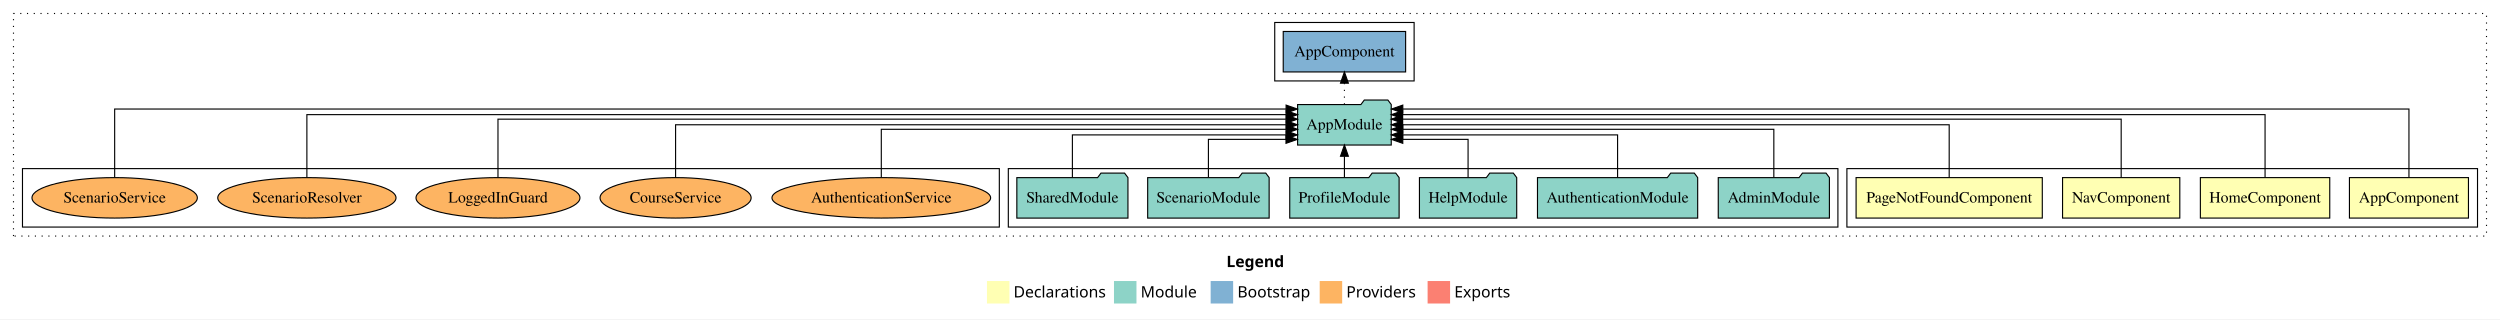
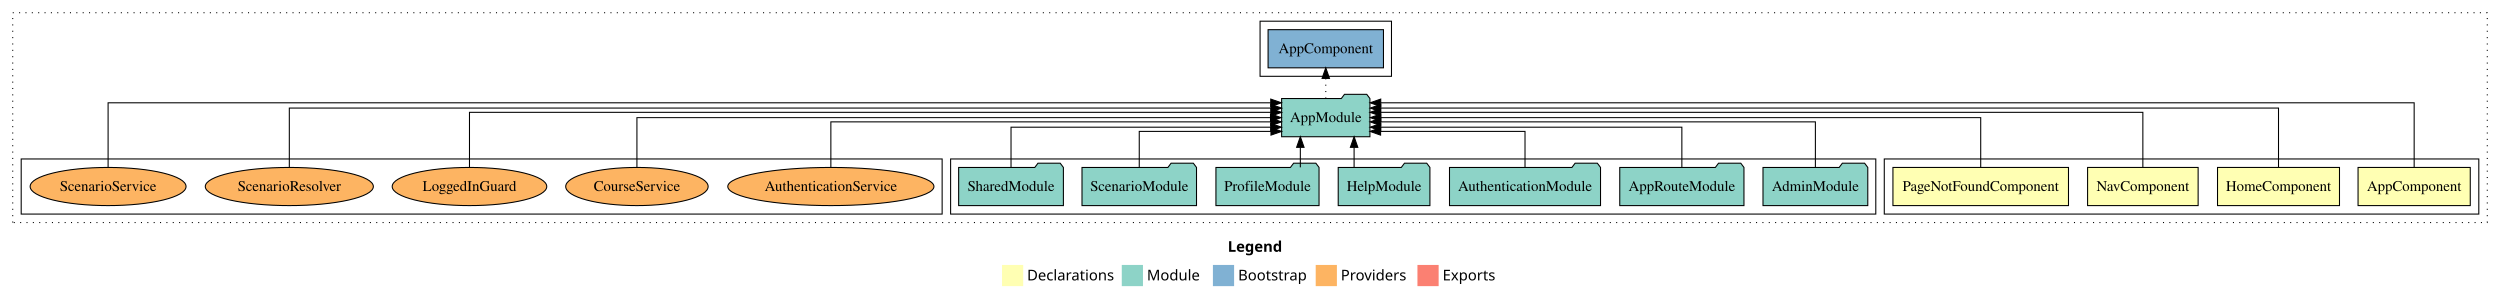
- <svg xmlns="http://www.w3.org/2000/svg" width="2224pt" height="284pt" viewBox="0.00 0.00 2224.00 284.00">
+ <svg xmlns="http://www.w3.org/2000/svg" width="2359pt" height="284pt" viewBox="0.00 0.00 2359.00 284.00">
  <g id="graph0" class="graph" transform="scale(1 1) rotate(0) translate(4 280)">
-     <polygon fill="#ffffff" stroke="transparent" points="-4,4 -4,-280 2220,-280 2220,4 -4,4" />
-     <text text-anchor="start" x="1087.009" y="-42.4" font-family="sans-serif" font-weight="bold" font-size="14.00" fill="#000000">Legend</text>
-     <polygon fill="#ffffb3" stroke="transparent" points="874,-10 874,-30 894,-30 894,-10 874,-10" />
-     <text text-anchor="start" x="897.629" y="-15.4" font-family="sans-serif" font-size="14.00" fill="#000000">  Declarations</text>
-     <polygon fill="#8dd3c7" stroke="transparent" points="987,-10 987,-30 1007,-30 1007,-10 987,-10" />
-     <text text-anchor="start" x="1010.725" y="-15.4" font-family="sans-serif" font-size="14.00" fill="#000000">  Module</text>
-     <polygon fill="#80b1d3" stroke="transparent" points="1073,-10 1073,-30 1093,-30 1093,-10 1073,-10" />
-     <text text-anchor="start" x="1096.781" y="-15.4" font-family="sans-serif" font-size="14.00" fill="#000000">  Bootstrap</text>
-     <polygon fill="#fdb462" stroke="transparent" points="1170,-10 1170,-30 1190,-30 1190,-10 1170,-10" />
-     <text text-anchor="start" x="1193.673" y="-15.4" font-family="sans-serif" font-size="14.00" fill="#000000">  Providers</text>
-     <polygon fill="#fb8072" stroke="transparent" points="1266,-10 1266,-30 1286,-30 1286,-10 1266,-10" />
-     <text text-anchor="start" x="1289.726" y="-15.4" font-family="sans-serif" font-size="14.00" fill="#000000">  Exports</text>
+     <polygon fill="#ffffff" stroke="transparent" points="-4,4 -4,-280 2355,-280 2355,4 -4,4" />
+     <text text-anchor="start" x="1154.509" y="-42.4" font-family="sans-serif" font-weight="bold" font-size="14.00" fill="#000000">Legend</text>
+     <polygon fill="#ffffb3" stroke="transparent" points="941.5,-10 941.5,-30 961.5,-30 961.5,-10 941.5,-10" />
+     <text text-anchor="start" x="965.129" y="-15.4" font-family="sans-serif" font-size="14.00" fill="#000000">  Declarations</text>
+     <polygon fill="#8dd3c7" stroke="transparent" points="1054.5,-10 1054.5,-30 1074.5,-30 1074.5,-10 1054.5,-10" />
+     <text text-anchor="start" x="1078.225" y="-15.4" font-family="sans-serif" font-size="14.00" fill="#000000">  Module</text>
+     <polygon fill="#80b1d3" stroke="transparent" points="1140.5,-10 1140.5,-30 1160.5,-30 1160.5,-10 1140.5,-10" />
+     <text text-anchor="start" x="1164.281" y="-15.4" font-family="sans-serif" font-size="14.00" fill="#000000">  Bootstrap</text>
+     <polygon fill="#fdb462" stroke="transparent" points="1237.5,-10 1237.5,-30 1257.5,-30 1257.5,-10 1237.5,-10" />
+     <text text-anchor="start" x="1261.173" y="-15.4" font-family="sans-serif" font-size="14.00" fill="#000000">  Providers</text>
+     <polygon fill="#fb8072" stroke="transparent" points="1333.5,-10 1333.5,-30 1353.5,-30 1353.5,-10 1333.5,-10" />
+     <text text-anchor="start" x="1357.226" y="-15.4" font-family="sans-serif" font-size="14.00" fill="#000000">  Exports</text>
    <g id="clust1" class="cluster">
-       <polygon fill="none" stroke="#000000" stroke-dasharray="1,5" points="8,-70 8,-268 2208,-268 2208,-70 8,-70" />
+       <polygon fill="none" stroke="#000000" stroke-dasharray="1,5" points="8,-70 8,-268 2343,-268 2343,-70 8,-70" />
    </g>
    <g id="clust2" class="cluster">
-       <polygon fill="none" stroke="#000000" points="1639,-78 1639,-130 2200,-130 2200,-78 1639,-78" />
+       <polygon fill="none" stroke="#000000" points="1774,-78 1774,-130 2335,-130 2335,-78 1774,-78" />
    </g>
    <g id="clust7" class="cluster">
-       <polygon fill="none" stroke="#000000" points="893,-78 893,-130 1631,-130 1631,-78 893,-78" />
+       <polygon fill="none" stroke="#000000" points="893,-78 893,-130 1766,-130 1766,-78 893,-78" />
    </g>
    <g id="clust9" class="cluster">
-       <polygon fill="none" stroke="#000000" points="1130,-208 1130,-260 1254,-260 1254,-208 1130,-208" />
+       <polygon fill="none" stroke="#000000" points="1185,-208 1185,-260 1309,-260 1309,-208 1185,-208" />
    </g>
    <g id="clust10" class="cluster">
      <polygon fill="none" stroke="#000000" points="16,-78 16,-130 885,-130 885,-78 16,-78" />
    </g>
    <g id="node1" class="node">
-       <polygon fill="#ffffb3" stroke="#000000" points="2191.94,-122 2086.06,-122 2086.06,-86 2191.94,-86 2191.94,-122" />
-       <text text-anchor="middle" x="2139" y="-99.8" font-family="Times,serif" font-size="14.00" fill="#000000">AppComponent</text>
+       <polygon fill="#ffffb3" stroke="#000000" points="2326.94,-122 2221.06,-122 2221.06,-86 2326.94,-86 2326.94,-122" />
+       <text text-anchor="middle" x="2274" y="-99.8" font-family="Times,serif" font-size="14.00" fill="#000000">AppComponent</text>
    </g>
    <g id="node5" class="node">
-       <polygon fill="#8dd3c7" stroke="#000000" points="1233.657,-187 1230.657,-191 1209.657,-191 1206.657,-187 1150.343,-187 1150.343,-151 1233.657,-151 1233.657,-187" />
-       <text text-anchor="middle" x="1192" y="-164.8" font-family="Times,serif" font-size="14.00" fill="#000000">AppModule</text>
+       <polygon fill="#8dd3c7" stroke="#000000" points="1288.657,-187 1285.657,-191 1264.657,-191 1261.657,-187 1205.343,-187 1205.343,-151 1288.657,-151 1288.657,-187" />
+       <text text-anchor="middle" x="1247" y="-164.8" font-family="Times,serif" font-size="14.00" fill="#000000">AppModule</text>
    </g>
    <g id="edge1" class="edge">
-       <path fill="none" stroke="#000000" d="M2139,-122.323C2139,-145.66 2139,-183 2139,-183 2139,-183 1243.913,-183 1243.913,-183" />
-       <polygon fill="#000000" stroke="#000000" points="1243.913,-179.5 1233.913,-183 1243.913,-186.5 1243.913,-179.5" />
+       <path fill="none" stroke="#000000" d="M2274,-122.323C2274,-145.66 2274,-183 2274,-183 2274,-183 1298.852,-183 1298.852,-183" />
+       <polygon fill="#000000" stroke="#000000" points="1298.852,-179.5 1288.852,-183 1298.852,-186.5 1298.852,-179.5" />
    </g>
    <g id="node2" class="node">
-       <polygon fill="#ffffb3" stroke="#000000" points="2068.545,-122 1953.455,-122 1953.455,-86 2068.545,-86 2068.545,-122" />
-       <text text-anchor="middle" x="2011" y="-99.8" font-family="Times,serif" font-size="14.00" fill="#000000">HomeComponent</text>
+       <polygon fill="#ffffb3" stroke="#000000" points="2203.545,-122 2088.455,-122 2088.455,-86 2203.545,-86 2203.545,-122" />
+       <text text-anchor="middle" x="2146" y="-99.8" font-family="Times,serif" font-size="14.00" fill="#000000">HomeComponent</text>
    </g>
    <g id="edge2" class="edge">
-       <path fill="none" stroke="#000000" d="M2011,-122.292C2011,-144.206 2011,-178 2011,-178 2011,-178 1243.74,-178 1243.74,-178" />
-       <polygon fill="#000000" stroke="#000000" points="1243.74,-174.5 1233.74,-178 1243.74,-181.5 1243.74,-174.5" />
+       <path fill="none" stroke="#000000" d="M2146,-122.292C2146,-144.206 2146,-178 2146,-178 2146,-178 1298.856,-178 1298.856,-178" />
+       <polygon fill="#000000" stroke="#000000" points="1298.856,-174.5 1288.856,-178 1298.856,-181.5 1298.856,-174.5" />
    </g>
    <g id="node3" class="node">
-       <polygon fill="#ffffb3" stroke="#000000" points="1935.154,-122 1830.846,-122 1830.846,-86 1935.154,-86 1935.154,-122" />
-       <text text-anchor="middle" x="1883" y="-99.8" font-family="Times,serif" font-size="14.00" fill="#000000">NavComponent</text>
+       <polygon fill="#ffffb3" stroke="#000000" points="2070.154,-122 1965.846,-122 1965.846,-86 2070.154,-86 2070.154,-122" />
+       <text text-anchor="middle" x="2018" y="-99.8" font-family="Times,serif" font-size="14.00" fill="#000000">NavComponent</text>
    </g>
    <g id="edge3" class="edge">
-       <path fill="none" stroke="#000000" d="M1883,-122.027C1883,-142.767 1883,-174 1883,-174 1883,-174 1243.669,-174 1243.669,-174" />
-       <polygon fill="#000000" stroke="#000000" points="1243.669,-170.5 1233.669,-174 1243.669,-177.5 1243.669,-170.5" />
+       <path fill="none" stroke="#000000" d="M2018,-122.027C2018,-142.767 2018,-174 2018,-174 2018,-174 1298.726,-174 1298.726,-174" />
+       <polygon fill="#000000" stroke="#000000" points="1298.726,-170.5 1288.726,-174 1298.726,-177.5 1298.726,-170.5" />
    </g>
    <g id="node4" class="node">
-       <polygon fill="#ffffb3" stroke="#000000" points="1812.824,-122 1647.176,-122 1647.176,-86 1812.824,-86 1812.824,-122" />
-       <text text-anchor="middle" x="1730" y="-99.8" font-family="Times,serif" font-size="14.00" fill="#000000">PageNotFoundComponent</text>
+       <polygon fill="#ffffb3" stroke="#000000" points="1947.824,-122 1782.176,-122 1782.176,-86 1947.824,-86 1947.824,-122" />
+       <text text-anchor="middle" x="1865" y="-99.8" font-family="Times,serif" font-size="14.00" fill="#000000">PageNotFoundComponent</text>
    </g>
    <g id="edge4" class="edge">
-       <path fill="none" stroke="#000000" d="M1730,-122.106C1730,-141.339 1730,-169 1730,-169 1730,-169 1243.768,-169 1243.768,-169" />
-       <polygon fill="#000000" stroke="#000000" points="1243.768,-165.5 1233.768,-169 1243.768,-172.5 1243.768,-165.5" />
+       <path fill="none" stroke="#000000" d="M1865,-122.106C1865,-141.339 1865,-169 1865,-169 1865,-169 1298.992,-169 1298.992,-169" />
+       <polygon fill="#000000" stroke="#000000" points="1298.992,-165.5 1288.992,-169 1298.992,-172.5 1298.992,-165.5" />
    </g>
-     <g id="node12" class="node">
-       <polygon fill="#80b1d3" stroke="#000000" points="1246.439,-252 1137.561,-252 1137.561,-216 1246.439,-216 1246.439,-252" />
-       <text text-anchor="middle" x="1192" y="-229.8" font-family="Times,serif" font-size="14.00" fill="#000000">AppComponent </text>
+     <g id="node13" class="node">
+       <polygon fill="#80b1d3" stroke="#000000" points="1301.439,-252 1192.561,-252 1192.561,-216 1301.439,-216 1301.439,-252" />
+       <text text-anchor="middle" x="1247" y="-229.8" font-family="Times,serif" font-size="14.00" fill="#000000">AppComponent </text>
    </g>
-     <g id="edge11" class="edge">
-       <path fill="none" stroke="#000000" stroke-dasharray="1,5" d="M1192,-187.106C1192,-187.106 1192,-205.991 1192,-205.991" />
-       <polygon fill="#000000" stroke="#000000" points="1188.5,-205.991 1192,-215.991 1195.5,-205.991 1188.5,-205.991" />
+     <g id="edge12" class="edge">
+       <path fill="none" stroke="#000000" stroke-dasharray="1,5" d="M1247,-187.106C1247,-187.106 1247,-205.991 1247,-205.991" />
+       <polygon fill="#000000" stroke="#000000" points="1243.5,-205.991 1247,-215.991 1250.5,-205.991 1243.5,-205.991" />
    </g>
    <g id="node6" class="node">
-       <polygon fill="#8dd3c7" stroke="#000000" points="1623.439,-122 1620.439,-126 1599.439,-126 1596.439,-122 1524.561,-122 1524.561,-86 1623.439,-86 1623.439,-122" />
-       <text text-anchor="middle" x="1574" y="-99.8" font-family="Times,serif" font-size="14.00" fill="#000000">AdminModule</text>
+       <polygon fill="#8dd3c7" stroke="#000000" points="1758.439,-122 1755.439,-126 1734.439,-126 1731.439,-122 1659.561,-122 1659.561,-86 1758.439,-86 1758.439,-122" />
+       <text text-anchor="middle" x="1709" y="-99.8" font-family="Times,serif" font-size="14.00" fill="#000000">AdminModule</text>
    </g>
    <g id="edge5" class="edge">
-       <path fill="none" stroke="#000000" d="M1574,-122.302C1574,-140.27 1574,-165 1574,-165 1574,-165 1243.973,-165 1243.973,-165" />
-       <polygon fill="#000000" stroke="#000000" points="1243.973,-161.5 1233.973,-165 1243.973,-168.5 1243.973,-161.5" />
+       <path fill="none" stroke="#000000" d="M1709,-122.302C1709,-140.27 1709,-165 1709,-165 1709,-165 1298.814,-165 1298.814,-165" />
+       <polygon fill="#000000" stroke="#000000" points="1298.814,-161.5 1288.814,-165 1298.814,-168.5 1298.814,-161.5" />
    </g>
    <g id="node7" class="node">
+       <polygon fill="#8dd3c7" stroke="#000000" points="1641.598,-122 1638.598,-126 1617.598,-126 1614.598,-122 1524.402,-122 1524.402,-86 1641.598,-86 1641.598,-122" />
+       <text text-anchor="middle" x="1583" y="-99.8" font-family="Times,serif" font-size="14.00" fill="#000000">AppRouteModule</text>
+     </g>
+     <g id="edge6" class="edge">
+       <path fill="none" stroke="#000000" d="M1583,-122.027C1583,-138.398 1583,-160 1583,-160 1583,-160 1298.875,-160 1298.875,-160" />
+       <polygon fill="#000000" stroke="#000000" points="1298.875,-156.5 1288.875,-160 1298.875,-163.5 1298.875,-156.5" />
+     </g>
+     <g id="node8" class="node">
      <polygon fill="#8dd3c7" stroke="#000000" points="1506.253,-122 1503.253,-126 1482.253,-126 1479.253,-122 1363.747,-122 1363.747,-86 1506.253,-86 1506.253,-122" />
      <text text-anchor="middle" x="1435" y="-99.8" font-family="Times,serif" font-size="14.00" fill="#000000">AuthenticationModule</text>
    </g>
-     <g id="edge6" class="edge">
-       <path fill="none" stroke="#000000" d="M1435,-122.027C1435,-138.398 1435,-160 1435,-160 1435,-160 1243.773,-160 1243.773,-160" />
-       <polygon fill="#000000" stroke="#000000" points="1243.773,-156.5 1233.773,-160 1243.773,-163.5 1243.773,-156.5" />
+     <g id="edge7" class="edge">
+       <path fill="none" stroke="#000000" d="M1435,-122.187C1435,-137.182 1435,-156 1435,-156 1435,-156 1298.723,-156 1298.723,-156" />
+       <polygon fill="#000000" stroke="#000000" points="1298.723,-152.5 1288.723,-156 1298.723,-159.5 1298.723,-152.5" />
    </g>
-     <g id="node8" class="node">
+     <g id="node9" class="node">
      <polygon fill="#8dd3c7" stroke="#000000" points="1345.262,-122 1342.262,-126 1321.262,-126 1318.262,-122 1258.738,-122 1258.738,-86 1345.262,-86 1345.262,-122" />
      <text text-anchor="middle" x="1302" y="-99.8" font-family="Times,serif" font-size="14.00" fill="#000000">HelpModule</text>
    </g>
-     <g id="edge7" class="edge">
-       <path fill="none" stroke="#000000" d="M1302,-122.187C1302,-137.182 1302,-156 1302,-156 1302,-156 1243.9,-156 1243.9,-156" />
-       <polygon fill="#000000" stroke="#000000" points="1243.9,-152.5 1233.9,-156 1243.9,-159.5 1243.9,-152.5" />
+     <g id="edge8" class="edge">
+       <path fill="none" stroke="#000000" d="M1273.724,-122.106C1273.724,-122.106 1273.724,-140.991 1273.724,-140.991" />
+       <polygon fill="#000000" stroke="#000000" points="1270.224,-140.991 1273.724,-150.991 1277.224,-140.991 1270.224,-140.991" />
    </g>
-     <g id="node9" class="node">
+     <g id="node10" class="node">
      <polygon fill="#8dd3c7" stroke="#000000" points="1240.65,-122 1237.65,-126 1216.65,-126 1213.65,-122 1143.35,-122 1143.35,-86 1240.65,-86 1240.65,-122" />
      <text text-anchor="middle" x="1192" y="-99.8" font-family="Times,serif" font-size="14.00" fill="#000000">ProfileModule</text>
    </g>
-     <g id="edge8" class="edge">
-       <path fill="none" stroke="#000000" d="M1192,-122.106C1192,-122.106 1192,-140.991 1192,-140.991" />
-       <polygon fill="#000000" stroke="#000000" points="1188.5,-140.991 1192,-150.991 1195.5,-140.991 1188.5,-140.991" />
+     <g id="edge9" class="edge">
+       <path fill="none" stroke="#000000" d="M1222.998,-122.106C1222.998,-122.106 1222.998,-140.991 1222.998,-140.991" />
+       <polygon fill="#000000" stroke="#000000" points="1219.498,-140.991 1222.998,-150.991 1226.498,-140.991 1219.498,-140.991" />
    </g>
-     <g id="node10" class="node">
+     <g id="node11" class="node">
      <polygon fill="#8dd3c7" stroke="#000000" points="1125.028,-122 1122.028,-126 1101.028,-126 1098.028,-122 1016.972,-122 1016.972,-86 1125.028,-86 1125.028,-122" />
      <text text-anchor="middle" x="1071" y="-99.8" font-family="Times,serif" font-size="14.00" fill="#000000">ScenarioModule</text>
    </g>
-     <g id="edge9" class="edge">
-       <path fill="none" stroke="#000000" d="M1071,-122.187C1071,-137.182 1071,-156 1071,-156 1071,-156 1140.02,-156 1140.02,-156" />
-       <polygon fill="#000000" stroke="#000000" points="1140.02,-159.5 1150.02,-156 1140.02,-152.5 1140.02,-159.5" />
+     <g id="edge10" class="edge">
+       <path fill="none" stroke="#000000" d="M1071,-122.187C1071,-137.182 1071,-156 1071,-156 1071,-156 1195.291,-156 1195.291,-156" />
+       <polygon fill="#000000" stroke="#000000" points="1195.291,-159.5 1205.291,-156 1195.29,-152.5 1195.291,-159.5" />
    </g>
-     <g id="node11" class="node">
+     <g id="node12" class="node">
      <polygon fill="#8dd3c7" stroke="#000000" points="999.423,-122 996.423,-126 975.423,-126 972.423,-122 900.577,-122 900.577,-86 999.423,-86 999.423,-122" />
      <text text-anchor="middle" x="950" y="-99.8" font-family="Times,serif" font-size="14.00" fill="#000000">SharedModule</text>
    </g>
-     <g id="edge10" class="edge">
-       <path fill="none" stroke="#000000" d="M950,-122.027C950,-138.398 950,-160 950,-160 950,-160 1140.123,-160 1140.123,-160" />
-       <polygon fill="#000000" stroke="#000000" points="1140.123,-163.5 1150.123,-160 1140.123,-156.5 1140.123,-163.5" />
+     <g id="edge11" class="edge">
+       <path fill="none" stroke="#000000" d="M950,-122.027C950,-138.398 950,-160 950,-160 950,-160 1195.077,-160 1195.077,-160" />
+       <polygon fill="#000000" stroke="#000000" points="1195.077,-163.5 1205.077,-160 1195.077,-156.5 1195.077,-163.5" />
    </g>
-     <g id="node13" class="node">
+     <g id="node14" class="node">
      <ellipse fill="#fdb462" stroke="#000000" cx="780" cy="-104" rx="97.268" ry="18" />
      <text text-anchor="middle" x="780" y="-99.8" font-family="Times,serif" font-size="14.00" fill="#000000">AuthenticationService</text>
    </g>
-     <g id="edge12" class="edge">
-       <path fill="none" stroke="#000000" d="M780,-122.302C780,-140.27 780,-165 780,-165 780,-165 1140.228,-165 1140.228,-165" />
-       <polygon fill="#000000" stroke="#000000" points="1140.228,-168.5 1150.228,-165 1140.228,-161.5 1140.228,-168.5" />
+     <g id="edge13" class="edge">
+       <path fill="none" stroke="#000000" d="M780,-122.302C780,-140.27 780,-165 780,-165 780,-165 1195.146,-165 1195.146,-165" />
+       <polygon fill="#000000" stroke="#000000" points="1195.146,-168.5 1205.146,-165 1195.146,-161.5 1195.146,-168.5" />
    </g>
-     <g id="node14" class="node">
+     <g id="node15" class="node">
      <ellipse fill="#fdb462" stroke="#000000" cx="597" cy="-104" rx="67.193" ry="18" />
      <text text-anchor="middle" x="597" y="-99.8" font-family="Times,serif" font-size="14.00" fill="#000000">CourseService</text>
    </g>
-     <g id="edge13" class="edge">
-       <path fill="none" stroke="#000000" d="M597,-122.106C597,-141.339 597,-169 597,-169 597,-169 1140.161,-169 1140.161,-169" />
-       <polygon fill="#000000" stroke="#000000" points="1140.161,-172.5 1150.161,-169 1140.161,-165.5 1140.161,-172.5" />
+     <g id="edge14" class="edge">
+       <path fill="none" stroke="#000000" d="M597,-122.106C597,-141.339 597,-169 597,-169 597,-169 1194.852,-169 1194.852,-169" />
+       <polygon fill="#000000" stroke="#000000" points="1194.852,-172.5 1204.852,-169 1194.852,-165.5 1194.852,-172.5" />
    </g>
-     <g id="node15" class="node">
+     <g id="node16" class="node">
      <ellipse fill="#fdb462" stroke="#000000" cx="439" cy="-104" rx="72.92" ry="18" />
      <text text-anchor="middle" x="439" y="-99.8" font-family="Times,serif" font-size="14.00" fill="#000000">LoggedInGuard</text>
    </g>
-     <g id="edge14" class="edge">
-       <path fill="none" stroke="#000000" d="M439,-122.027C439,-142.767 439,-174 439,-174 439,-174 1140.173,-174 1140.173,-174" />
-       <polygon fill="#000000" stroke="#000000" points="1140.173,-177.5 1150.173,-174 1140.173,-170.5 1140.173,-177.5" />
+     <g id="edge15" class="edge">
+       <path fill="none" stroke="#000000" d="M439,-122.027C439,-142.767 439,-174 439,-174 439,-174 1195.26,-174 1195.26,-174" />
+       <polygon fill="#000000" stroke="#000000" points="1195.26,-177.5 1205.26,-174 1195.26,-170.5 1195.26,-177.5" />
    </g>
-     <g id="node16" class="node">
+     <g id="node17" class="node">
      <ellipse fill="#fdb462" stroke="#000000" cx="269" cy="-104" rx="79.29" ry="18" />
      <text text-anchor="middle" x="269" y="-99.8" font-family="Times,serif" font-size="14.00" fill="#000000">ScenarioResolver</text>
    </g>
-     <g id="edge15" class="edge">
-       <path fill="none" stroke="#000000" d="M269,-122.292C269,-144.206 269,-178 269,-178 269,-178 1140.245,-178 1140.245,-178" />
-       <polygon fill="#000000" stroke="#000000" points="1140.245,-181.5 1150.245,-178 1140.245,-174.5 1140.245,-181.5" />
+     <g id="edge16" class="edge">
+       <path fill="none" stroke="#000000" d="M269,-122.292C269,-144.206 269,-178 269,-178 269,-178 1195.289,-178 1195.289,-178" />
+       <polygon fill="#000000" stroke="#000000" points="1195.29,-181.5 1205.289,-178 1195.289,-174.5 1195.29,-181.5" />
    </g>
-     <g id="node17" class="node">
+     <g id="node18" class="node">
      <ellipse fill="#fdb462" stroke="#000000" cx="98" cy="-104" rx="73.552" ry="18" />
      <text text-anchor="middle" x="98" y="-99.8" font-family="Times,serif" font-size="14.00" fill="#000000">ScenarioService</text>
    </g>
-     <g id="edge16" class="edge">
-       <path fill="none" stroke="#000000" d="M98,-122.323C98,-145.66 98,-183 98,-183 98,-183 1140.118,-183 1140.118,-183" />
-       <polygon fill="#000000" stroke="#000000" points="1140.118,-186.5 1150.118,-183 1140.118,-179.5 1140.118,-186.5" />
+     <g id="edge17" class="edge">
+       <path fill="none" stroke="#000000" d="M98,-122.323C98,-145.66 98,-183 98,-183 98,-183 1195.086,-183 1195.086,-183" />
+       <polygon fill="#000000" stroke="#000000" points="1195.086,-186.5 1205.086,-183 1195.086,-179.5 1195.086,-186.5" />
    </g>
  </g>
</svg>
